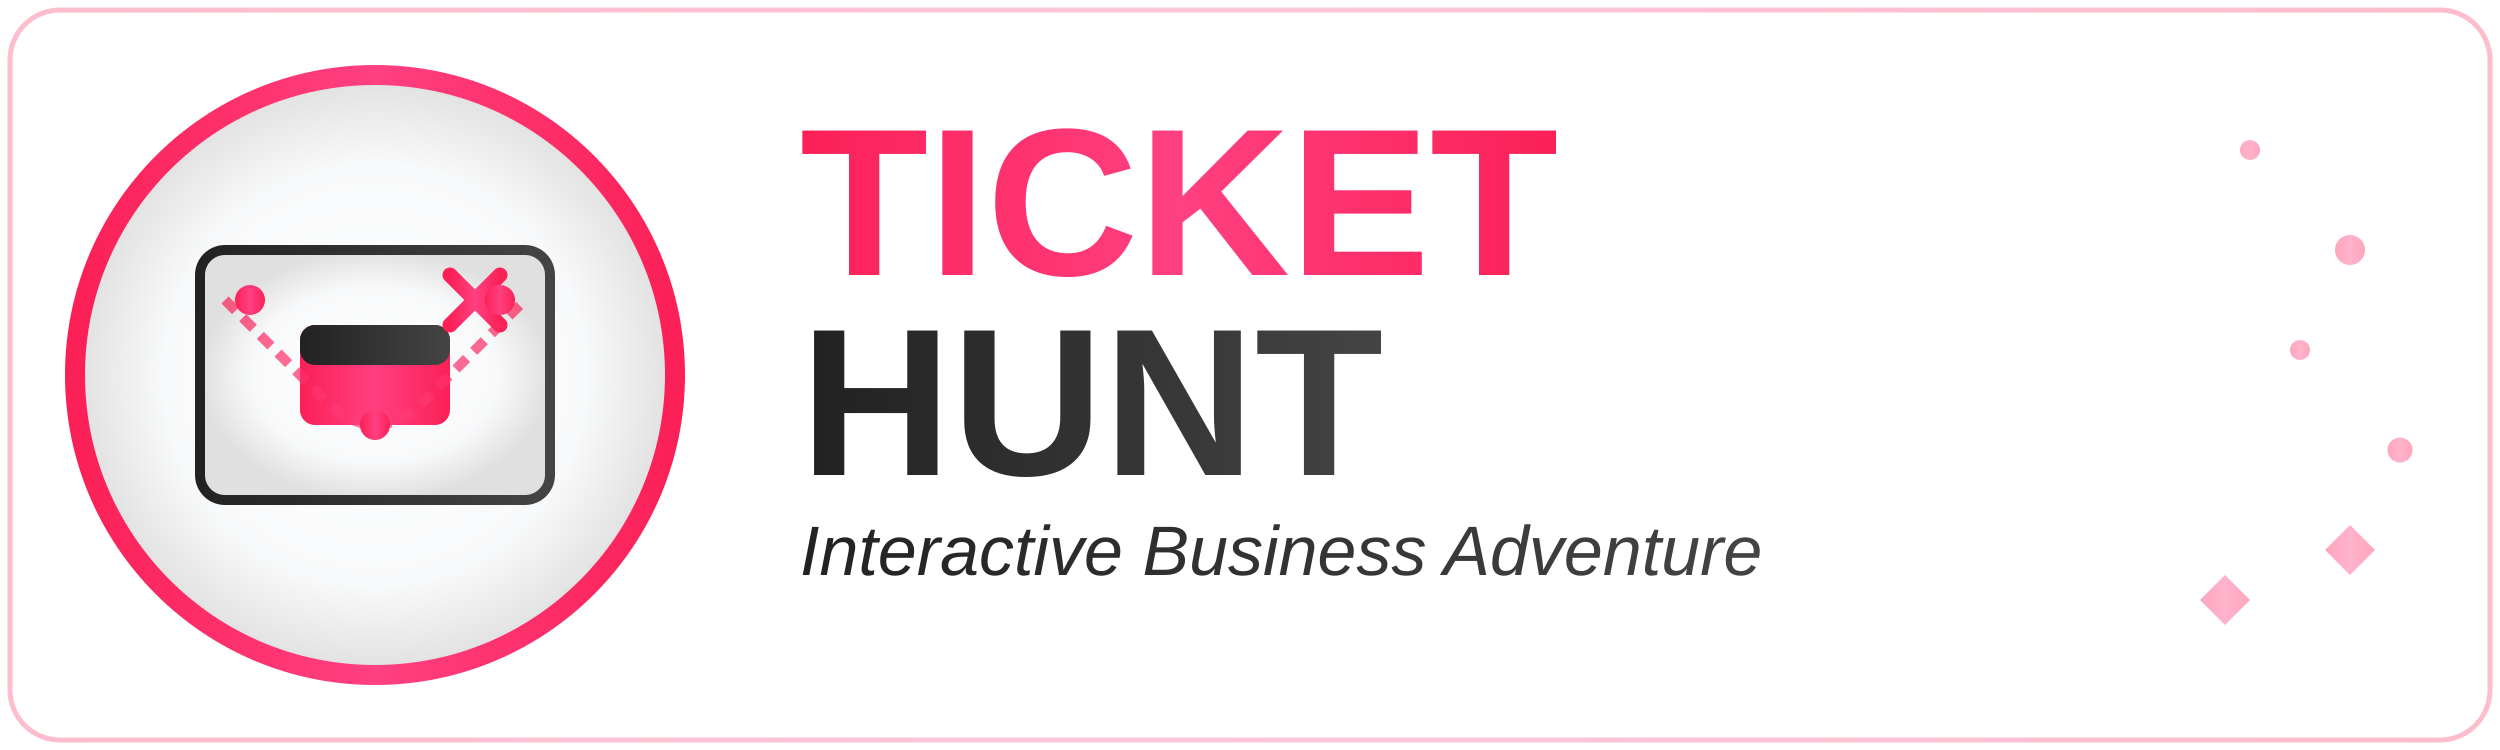
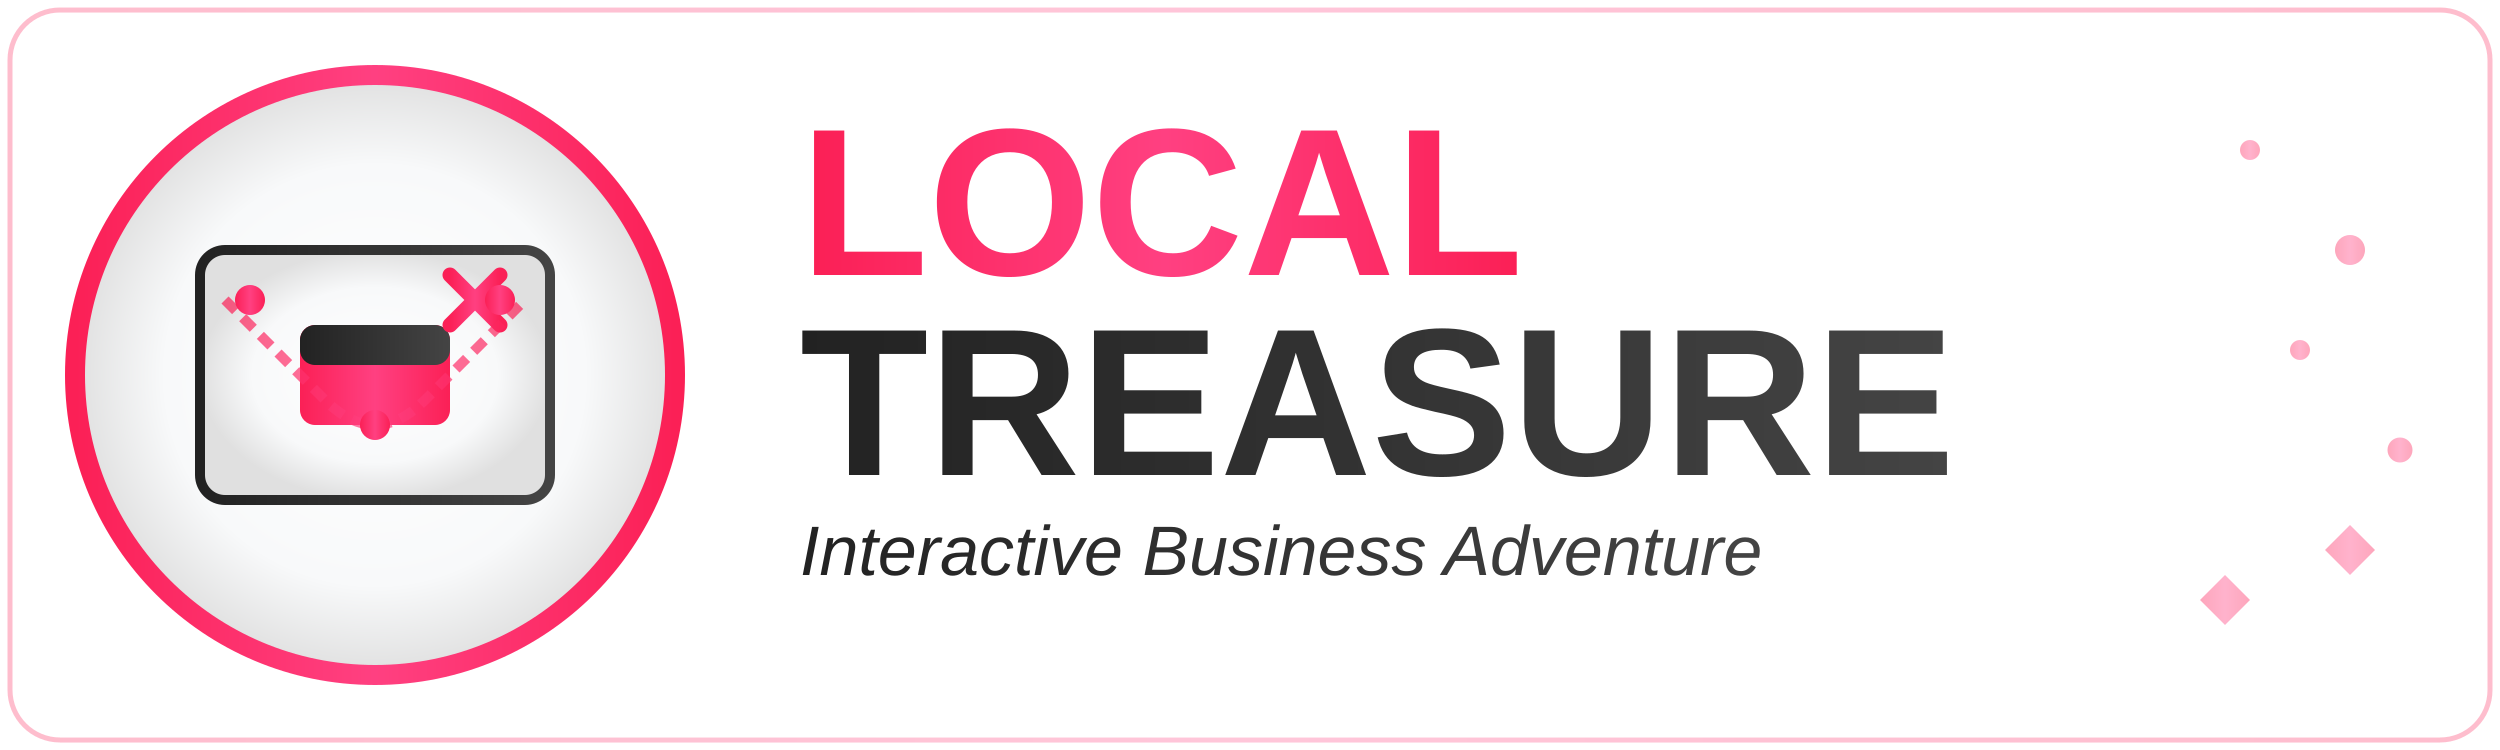
<svg xmlns="http://www.w3.org/2000/svg" viewBox="0 0 500 150" width="500" height="150">
  <defs>
    <linearGradient id="treasureGradient" x1="0%" y1="0%" x2="100%" y2="0%">
      <stop offset="0%" style="stop-color:#fb2056;stop-opacity:1" />
      <stop offset="50%" style="stop-color:#ff4081;stop-opacity:1" />
      <stop offset="100%" style="stop-color:#fb2056;stop-opacity:1" />
    </linearGradient>
    <linearGradient id="huntGradient" x1="0%" y1="0%" x2="100%" y2="0%">
      <stop offset="0%" style="stop-color:#222222;stop-opacity:1" />
      <stop offset="100%" style="stop-color:#444444;stop-opacity:1" />
    </linearGradient>
    <radialGradient id="mapGradient" cx="50%" cy="50%" r="50%">
      <stop offset="0%" style="stop-color:#ffffff;stop-opacity:1" />
      <stop offset="70%" style="stop-color:#f8f9fa;stop-opacity:1" />
      <stop offset="100%" style="stop-color:#e0e0e0;stop-opacity:1" />
    </radialGradient>
  </defs>
  <circle cx="75" cy="75" r="60" fill="url(#mapGradient)" stroke="url(#treasureGradient)" stroke-width="4" />
  <g transform="translate(75,75)">
    <rect x="-35" y="-25" width="70" height="50" rx="5" fill="url(#mapGradient)" stroke="url(#huntGradient)" stroke-width="2" />
    <rect x="-15" y="-10" width="30" height="20" rx="3" fill="url(#treasureGradient)" />
    <rect x="-15" y="-10" width="30" height="8" rx="3" fill="url(#huntGradient)" />
    <g stroke="url(#treasureGradient)" stroke-width="3" stroke-linecap="round">
      <line x1="15" y1="-20" x2="25" y2="-10" />
      <line x1="25" y1="-20" x2="15" y2="-10" />
    </g>
    <path d="M -30,-15 Q -20,-5 -10,5 Q 0,15 10,5 Q 20,-5 30,-15" stroke="url(#treasureGradient)" stroke-width="2" fill="none" stroke-dasharray="3,2" opacity="0.7" />
    <circle cx="-25" cy="-15" r="3" fill="url(#treasureGradient)" />
    <circle cx="0" cy="10" r="3" fill="url(#treasureGradient)" />
    <circle cx="25" cy="-15" r="3" fill="url(#treasureGradient)" />
  </g>
-   <text x="160" y="55" fill="url(#treasureGradient)" font-family="Arial, sans-serif" font-size="42" font-weight="bold">TICKET</text>
-   <text x="160" y="95" fill="url(#huntGradient)" font-family="Arial, sans-serif" font-size="42" font-weight="bold">HUNT</text>
+   <text x="160" y="55" fill="url(#treasureGradient)" font-family="Arial, sans-serif" font-size="42" font-weight="bold">LOCAL</text>
+   <text x="160" y="95" fill="url(#huntGradient)" font-family="Arial, sans-serif" font-size="42" font-weight="bold">TREASURE</text>
  <text x="160" y="115" fill="url(#huntGradient)" font-family="Arial, sans-serif" font-size="14" font-style="italic">Interactive Business Adventure</text>
  <g opacity="0.4">
    <circle cx="450" cy="30" r="2" fill="url(#treasureGradient)" />
    <circle cx="470" cy="50" r="3" fill="url(#treasureGradient)" />
    <circle cx="460" cy="70" r="2" fill="url(#treasureGradient)" />
    <circle cx="480" cy="90" r="2.5" fill="url(#treasureGradient)" />
    <polygon points="440,120 445,115 450,120 445,125" fill="url(#treasureGradient)" />
    <polygon points="465,110 470,105 475,110 470,115" fill="url(#treasureGradient)" />
  </g>
  <rect x="2" y="2" width="496" height="146" rx="10" fill="none" stroke="url(#treasureGradient)" stroke-width="1" opacity="0.3" />
</svg>
